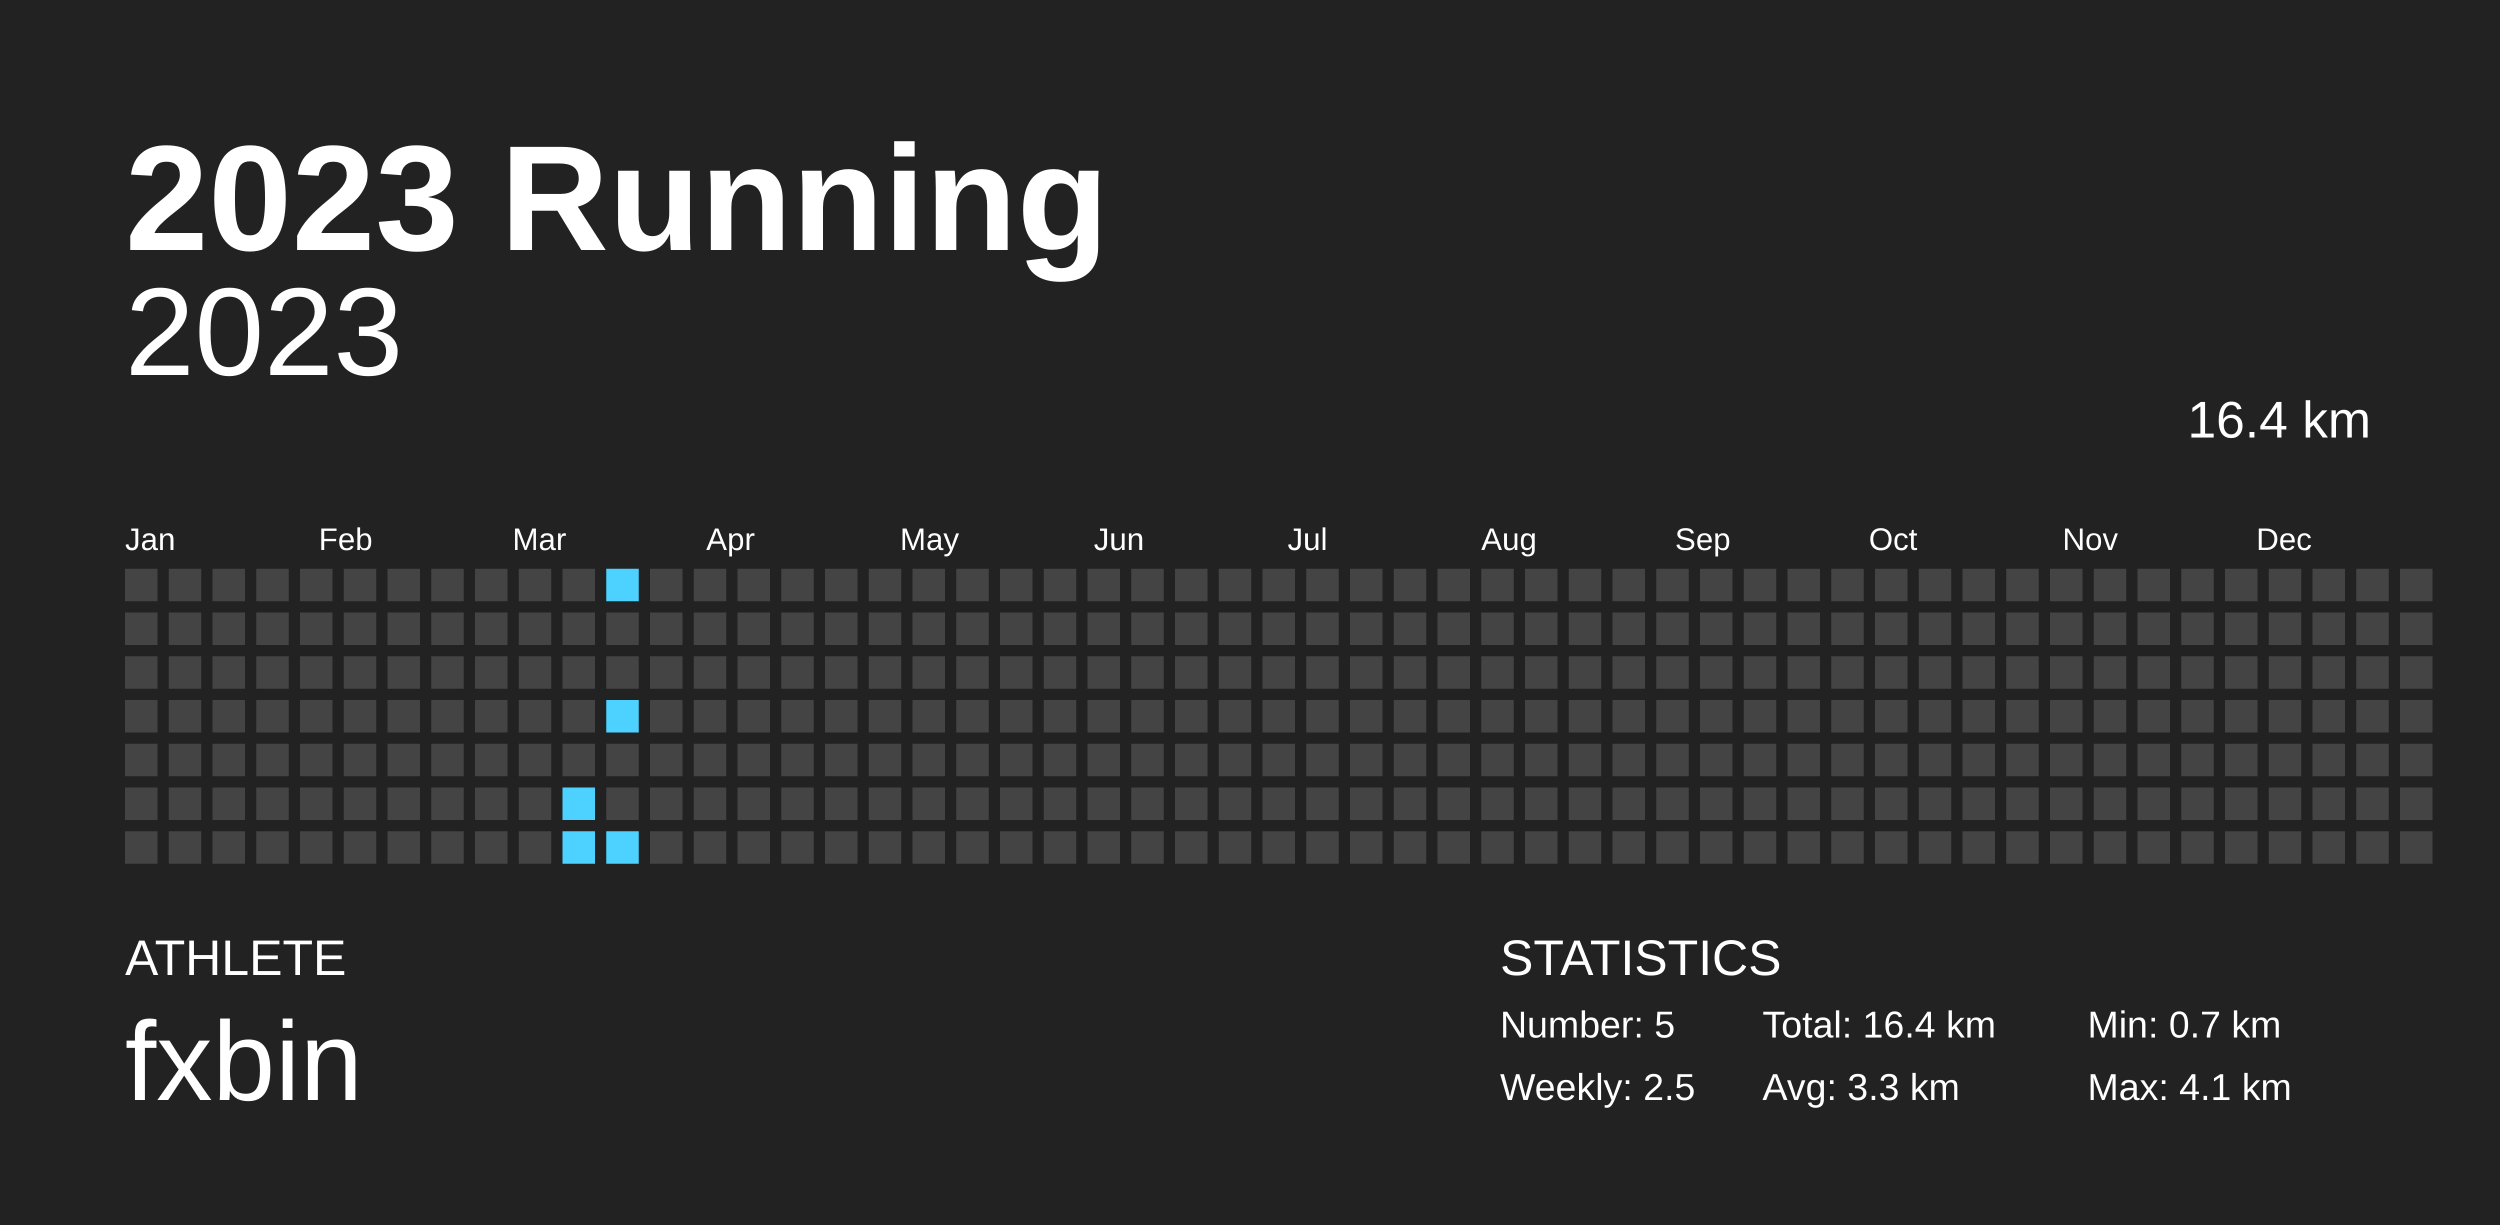
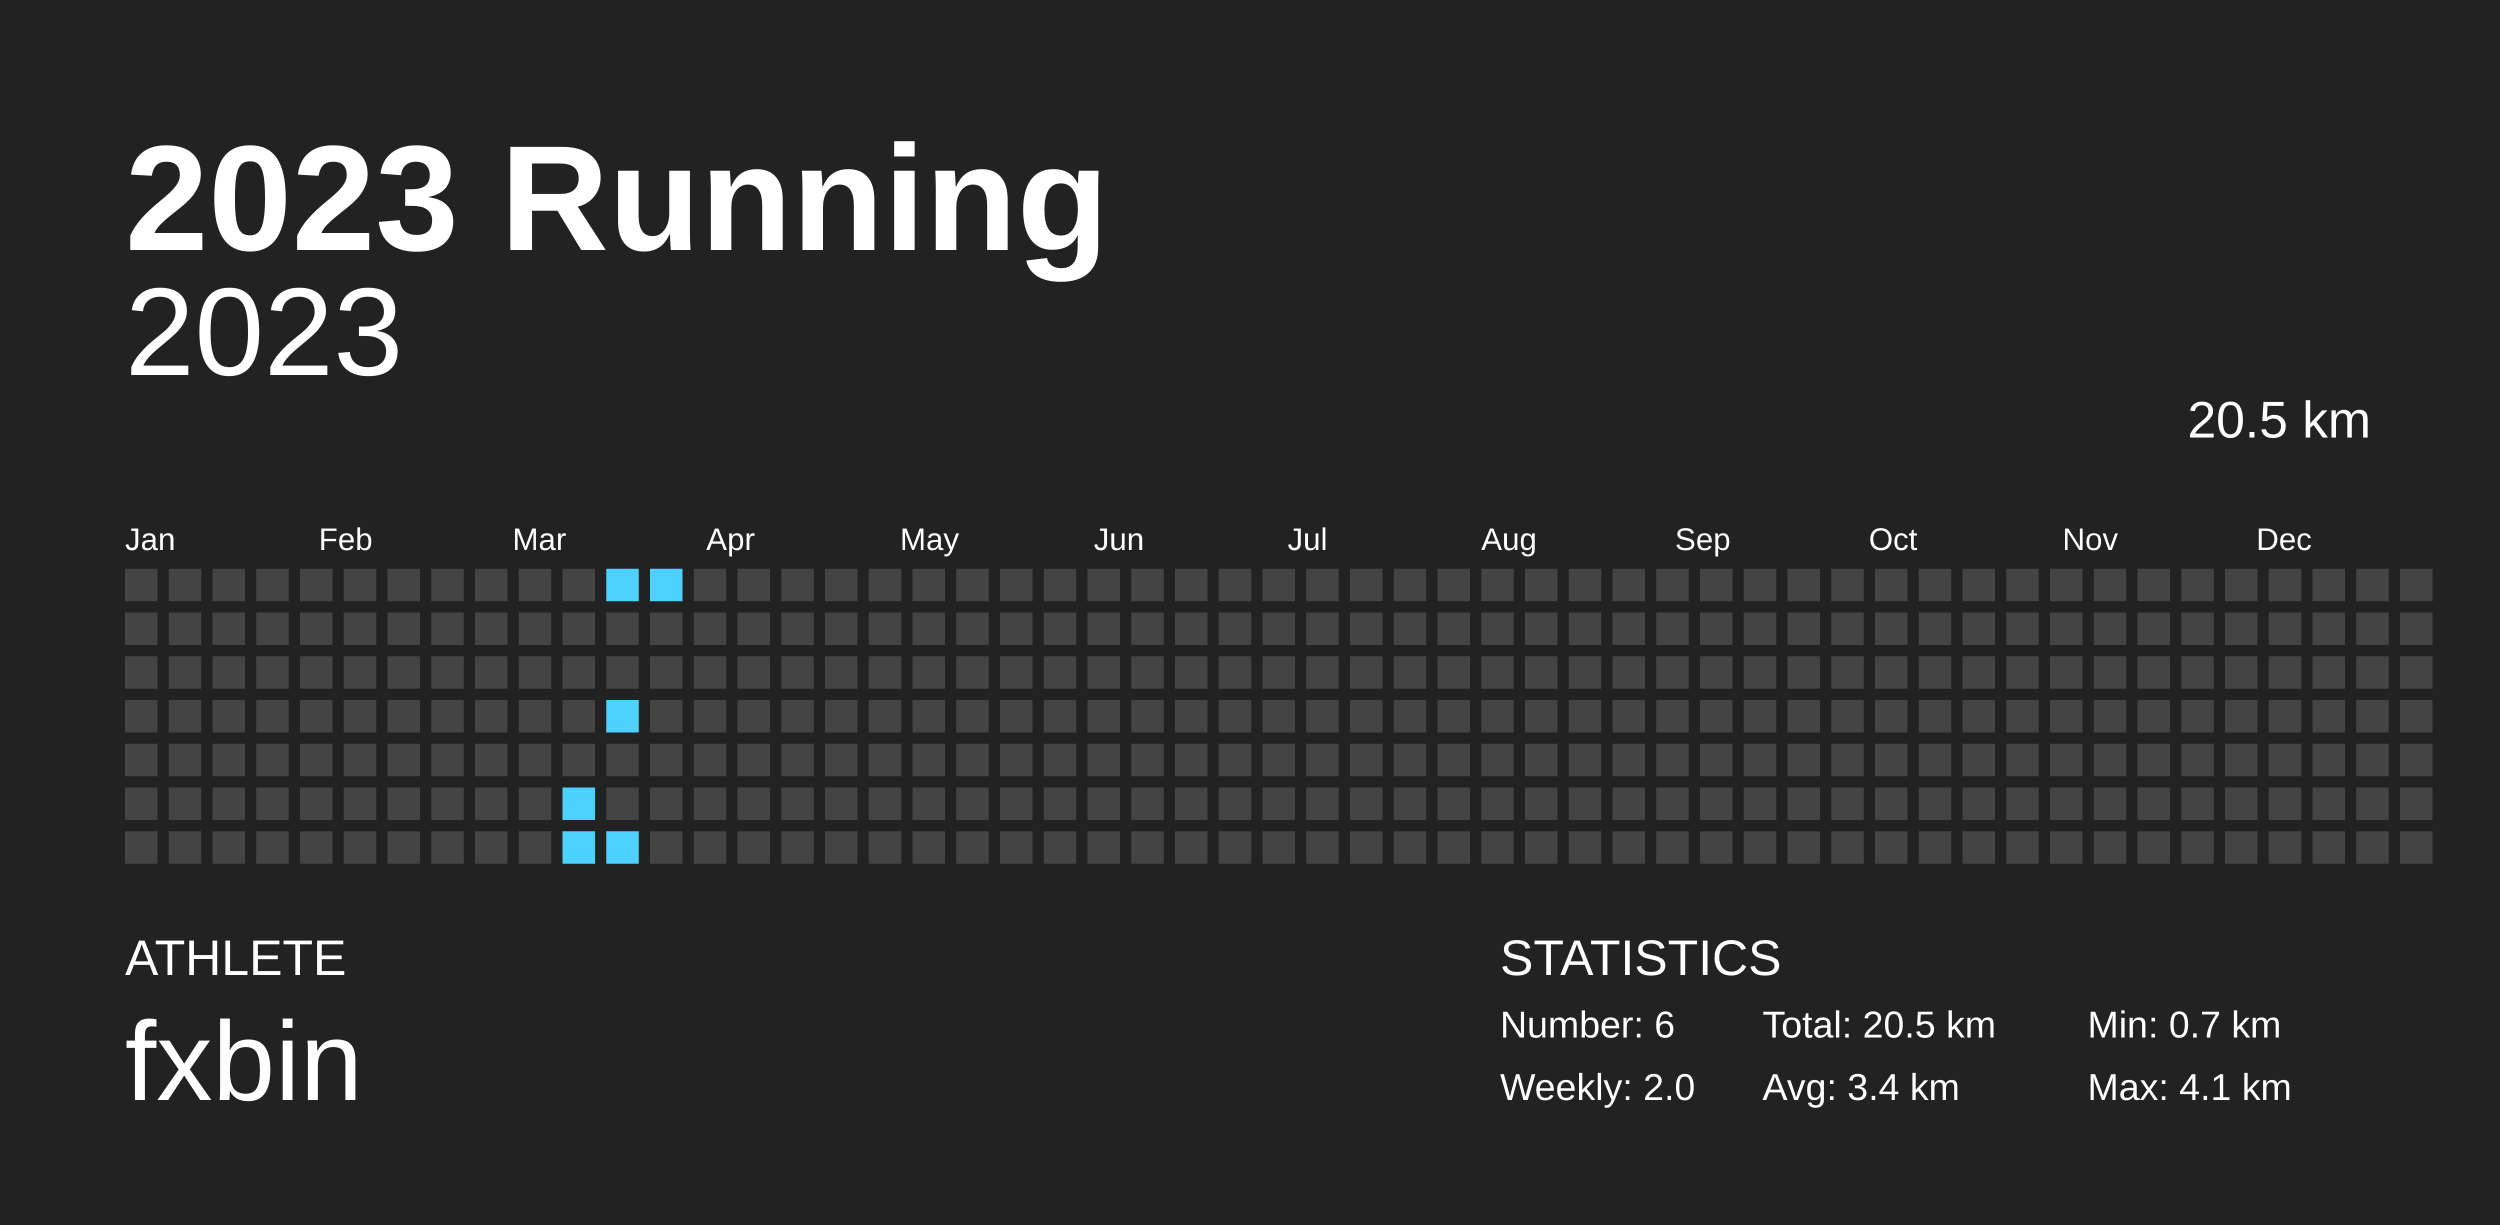
<svg xmlns="http://www.w3.org/2000/svg" baseProfile="full" height="98mm" version="1.1" viewBox="0,0,200,98" width="200mm">
  <defs />
  <rect fill="#222222" height="98" width="200" x="0" y="0" />
  <text fill="#FFFFFF" style="font-size:12px; font-family:Arial; font-weight:bold;" x="10" y="20">2023 Running</text>
  <text fill="#FFFFFF" style="font-size:4px; font-family:Arial" x="10" y="78">ATHLETE</text>
  <text fill="#FFFFFF" style="font-size:9px; font-family:Arial" x="10" y="88">fxbin</text>
  <text fill="#FFFFFF" style="font-size:4px; font-family:Arial" x="120" y="78">STATISTICS</text>
-   <text fill="#FFFFFF" style="font-size:3px; font-family:Arial" x="120" y="83">Number: 5</text>
-   <text fill="#FFFFFF" style="font-size:3px; font-family:Arial" x="120" y="88">Weekly: 2.5</text>
-   <text fill="#FFFFFF" style="font-size:3px; font-family:Arial" x="141" y="83">Total: 16.4 km</text>
-   <text fill="#FFFFFF" style="font-size:3px; font-family:Arial" x="141" y="88">Avg: 3.3 km</text>
+   <text fill="#FFFFFF" style="font-size:3px; font-family:Arial" x="120" y="83">Number: 6</text>
+   <text fill="#FFFFFF" style="font-size:3px; font-family:Arial" x="120" y="88">Weekly: 2.0</text>
+   <text fill="#FFFFFF" style="font-size:3px; font-family:Arial" x="141" y="83">Total: 20.5 km</text>
+   <text fill="#FFFFFF" style="font-size:3px; font-family:Arial" x="141" y="88">Avg: 3.4 km</text>
  <text fill="#FFFFFF" style="font-size:3px; font-family:Arial" x="167" y="83">Min: 0.7 km</text>
  <text fill="#FFFFFF" style="font-size:3px; font-family:Arial" x="167" y="88">Max: 4.1 km</text>
  <text alignment-baseline="hanging" fill="#FFFFFF" style="font-size:10.0px; font-family:Arial;" x="10" y="30">2023</text>
-   <text alignment-baseline="hanging" fill="#FFFFFF" style="font-size:4.125px; font-family:Arial;" x="175" y="35">16.4 km</text>
+   <text alignment-baseline="hanging" fill="#FFFFFF" style="font-size:4.125px; font-family:Arial;" x="175" y="35">20.5 km</text>
  <text fill="#FFFFFF" style="font-size:2.5px; font-family:Arial" x="10.0" y="44">Jan</text>
  <text fill="#FFFFFF" style="font-size:2.5px; font-family:Arial" x="25.5" y="44">Feb</text>
  <text fill="#FFFFFF" style="font-size:2.5px; font-family:Arial" x="41.0" y="44">Mar</text>
  <text fill="#FFFFFF" style="font-size:2.5px; font-family:Arial" x="56.5" y="44">Apr</text>
  <text fill="#FFFFFF" style="font-size:2.5px; font-family:Arial" x="72.0" y="44">May</text>
  <text fill="#FFFFFF" style="font-size:2.5px; font-family:Arial" x="87.5" y="44">Jun</text>
  <text fill="#FFFFFF" style="font-size:2.5px; font-family:Arial" x="103.0" y="44">Jul</text>
  <text fill="#FFFFFF" style="font-size:2.5px; font-family:Arial" x="118.5" y="44">Aug</text>
  <text fill="#FFFFFF" style="font-size:2.5px; font-family:Arial" x="134.0" y="44">Sep</text>
  <text fill="#FFFFFF" style="font-size:2.5px; font-family:Arial" x="149.5" y="44">Oct</text>
  <text fill="#FFFFFF" style="font-size:2.5px; font-family:Arial" x="165.0" y="44">Nov</text>
  <text fill="#FFFFFF" style="font-size:2.5px; font-family:Arial" x="180.5" y="44">Dec</text>
  <rect fill="#444444" height="2.6" width="2.6" x="10.0" y="45.5" />
  <rect fill="#444444" height="2.6" width="2.6" x="10.0" y="49.0" />
  <rect fill="#444444" height="2.6" width="2.6" x="10.0" y="52.5" />
  <rect fill="#444444" height="2.6" width="2.6" x="10.0" y="56.0" />
  <rect fill="#444444" height="2.6" width="2.6" x="10.0" y="59.5" />
  <rect fill="#444444" height="2.6" width="2.6" x="10.0" y="63.0" />
  <rect fill="#444444" height="2.6" width="2.6" x="10.0" y="66.5" />
  <rect fill="#444444" height="2.6" width="2.6" x="13.5" y="45.5" />
  <rect fill="#444444" height="2.6" width="2.6" x="13.5" y="49.0" />
  <rect fill="#444444" height="2.6" width="2.6" x="13.5" y="52.5" />
  <rect fill="#444444" height="2.6" width="2.6" x="13.5" y="56.0" />
  <rect fill="#444444" height="2.6" width="2.6" x="13.5" y="59.5" />
  <rect fill="#444444" height="2.6" width="2.6" x="13.5" y="63.0" />
  <rect fill="#444444" height="2.6" width="2.6" x="13.5" y="66.5" />
  <rect fill="#444444" height="2.6" width="2.6" x="17.0" y="45.5" />
  <rect fill="#444444" height="2.6" width="2.6" x="17.0" y="49.0" />
  <rect fill="#444444" height="2.6" width="2.6" x="17.0" y="52.5" />
  <rect fill="#444444" height="2.6" width="2.6" x="17.0" y="56.0" />
  <rect fill="#444444" height="2.6" width="2.6" x="17.0" y="59.5" />
  <rect fill="#444444" height="2.6" width="2.6" x="17.0" y="63.0" />
  <rect fill="#444444" height="2.6" width="2.6" x="17.0" y="66.5" />
  <rect fill="#444444" height="2.6" width="2.6" x="20.5" y="45.5" />
  <rect fill="#444444" height="2.6" width="2.6" x="20.5" y="49.0" />
  <rect fill="#444444" height="2.6" width="2.6" x="20.5" y="52.5" />
  <rect fill="#444444" height="2.6" width="2.6" x="20.5" y="56.0" />
  <rect fill="#444444" height="2.6" width="2.6" x="20.5" y="59.5" />
  <rect fill="#444444" height="2.6" width="2.6" x="20.5" y="63.0" />
  <rect fill="#444444" height="2.6" width="2.6" x="20.5" y="66.5" />
  <rect fill="#444444" height="2.6" width="2.6" x="24.0" y="45.5" />
  <rect fill="#444444" height="2.6" width="2.6" x="24.0" y="49.0" />
  <rect fill="#444444" height="2.6" width="2.6" x="24.0" y="52.5" />
  <rect fill="#444444" height="2.6" width="2.6" x="24.0" y="56.0" />
  <rect fill="#444444" height="2.6" width="2.6" x="24.0" y="59.5" />
  <rect fill="#444444" height="2.6" width="2.6" x="24.0" y="63.0" />
  <rect fill="#444444" height="2.6" width="2.6" x="24.0" y="66.5" />
  <rect fill="#444444" height="2.6" width="2.6" x="27.5" y="45.5" />
  <rect fill="#444444" height="2.6" width="2.6" x="27.5" y="49.0" />
  <rect fill="#444444" height="2.6" width="2.6" x="27.5" y="52.5" />
  <rect fill="#444444" height="2.6" width="2.6" x="27.5" y="56.0" />
  <rect fill="#444444" height="2.6" width="2.6" x="27.5" y="59.5" />
  <rect fill="#444444" height="2.6" width="2.6" x="27.5" y="63.0" />
  <rect fill="#444444" height="2.6" width="2.6" x="27.5" y="66.5" />
  <rect fill="#444444" height="2.6" width="2.6" x="31.0" y="45.5" />
  <rect fill="#444444" height="2.6" width="2.6" x="31.0" y="49.0" />
  <rect fill="#444444" height="2.6" width="2.6" x="31.0" y="52.5" />
  <rect fill="#444444" height="2.6" width="2.6" x="31.0" y="56.0" />
  <rect fill="#444444" height="2.6" width="2.6" x="31.0" y="59.5" />
  <rect fill="#444444" height="2.6" width="2.6" x="31.0" y="63.0" />
  <rect fill="#444444" height="2.6" width="2.6" x="31.0" y="66.5" />
  <rect fill="#444444" height="2.6" width="2.6" x="34.5" y="45.5" />
  <rect fill="#444444" height="2.6" width="2.6" x="34.5" y="49.0" />
  <rect fill="#444444" height="2.6" width="2.6" x="34.5" y="52.5" />
  <rect fill="#444444" height="2.6" width="2.6" x="34.5" y="56.0" />
  <rect fill="#444444" height="2.6" width="2.6" x="34.5" y="59.5" />
  <rect fill="#444444" height="2.6" width="2.6" x="34.5" y="63.0" />
  <rect fill="#444444" height="2.6" width="2.6" x="34.5" y="66.5" />
  <rect fill="#444444" height="2.6" width="2.6" x="38.0" y="45.5" />
  <rect fill="#444444" height="2.6" width="2.6" x="38.0" y="49.0" />
  <rect fill="#444444" height="2.6" width="2.6" x="38.0" y="52.5" />
  <rect fill="#444444" height="2.6" width="2.6" x="38.0" y="56.0" />
  <rect fill="#444444" height="2.6" width="2.6" x="38.0" y="59.5" />
  <rect fill="#444444" height="2.6" width="2.6" x="38.0" y="63.0" />
  <rect fill="#444444" height="2.6" width="2.6" x="38.0" y="66.5" />
  <rect fill="#444444" height="2.6" width="2.6" x="41.5" y="45.5" />
  <rect fill="#444444" height="2.6" width="2.6" x="41.5" y="49.0" />
  <rect fill="#444444" height="2.6" width="2.6" x="41.5" y="52.5" />
  <rect fill="#444444" height="2.6" width="2.6" x="41.5" y="56.0" />
  <rect fill="#444444" height="2.6" width="2.6" x="41.5" y="59.5" />
  <rect fill="#444444" height="2.6" width="2.6" x="41.5" y="63.0" />
  <rect fill="#444444" height="2.6" width="2.6" x="41.5" y="66.5" />
  <rect fill="#444444" height="2.6" width="2.6" x="45.0" y="45.5" />
  <rect fill="#444444" height="2.6" width="2.6" x="45.0" y="49.0" />
  <rect fill="#444444" height="2.6" width="2.6" x="45.0" y="52.5" />
  <rect fill="#444444" height="2.6" width="2.6" x="45.0" y="56.0" />
  <rect fill="#444444" height="2.6" width="2.6" x="45.0" y="59.5" />
  <rect fill="#4dd2ff" height="2.6" width="2.6" x="45.0" y="63.0" />
  <rect fill="#4dd2ff" height="2.6" width="2.6" x="45.0" y="66.5" />
  <rect fill="#4dd2ff" height="2.6" width="2.6" x="48.5" y="45.5" />
  <rect fill="#444444" height="2.6" width="2.6" x="48.5" y="49.0" />
  <rect fill="#444444" height="2.6" width="2.6" x="48.5" y="52.5" />
  <rect fill="#4dd2ff" height="2.6" width="2.6" x="48.5" y="56.0" />
  <rect fill="#444444" height="2.6" width="2.6" x="48.5" y="59.5" />
  <rect fill="#444444" height="2.6" width="2.6" x="48.5" y="63.0" />
  <rect fill="#4dd2ff" height="2.6" width="2.6" x="48.5" y="66.5" />
-   <rect fill="#444444" height="2.6" width="2.6" x="52.0" y="45.5" />
+   <rect fill="#4dd2ff" height="2.6" width="2.6" x="52.0" y="45.5" />
  <rect fill="#444444" height="2.6" width="2.6" x="52.0" y="49.0" />
  <rect fill="#444444" height="2.6" width="2.6" x="52.0" y="52.5" />
  <rect fill="#444444" height="2.6" width="2.6" x="52.0" y="56.0" />
  <rect fill="#444444" height="2.6" width="2.6" x="52.0" y="59.5" />
  <rect fill="#444444" height="2.6" width="2.6" x="52.0" y="63.0" />
  <rect fill="#444444" height="2.6" width="2.6" x="52.0" y="66.5" />
  <rect fill="#444444" height="2.6" width="2.6" x="55.5" y="45.5" />
  <rect fill="#444444" height="2.6" width="2.6" x="55.5" y="49.0" />
  <rect fill="#444444" height="2.6" width="2.6" x="55.5" y="52.5" />
  <rect fill="#444444" height="2.6" width="2.6" x="55.5" y="56.0" />
  <rect fill="#444444" height="2.6" width="2.6" x="55.5" y="59.5" />
  <rect fill="#444444" height="2.6" width="2.6" x="55.5" y="63.0" />
  <rect fill="#444444" height="2.6" width="2.6" x="55.5" y="66.5" />
  <rect fill="#444444" height="2.6" width="2.6" x="59.0" y="45.5" />
  <rect fill="#444444" height="2.6" width="2.6" x="59.0" y="49.0" />
  <rect fill="#444444" height="2.6" width="2.6" x="59.0" y="52.5" />
  <rect fill="#444444" height="2.6" width="2.6" x="59.0" y="56.0" />
  <rect fill="#444444" height="2.6" width="2.6" x="59.0" y="59.5" />
  <rect fill="#444444" height="2.6" width="2.6" x="59.0" y="63.0" />
  <rect fill="#444444" height="2.6" width="2.6" x="59.0" y="66.5" />
  <rect fill="#444444" height="2.6" width="2.6" x="62.5" y="45.5" />
  <rect fill="#444444" height="2.6" width="2.6" x="62.5" y="49.0" />
  <rect fill="#444444" height="2.6" width="2.6" x="62.5" y="52.5" />
  <rect fill="#444444" height="2.6" width="2.6" x="62.5" y="56.0" />
  <rect fill="#444444" height="2.6" width="2.6" x="62.5" y="59.5" />
  <rect fill="#444444" height="2.6" width="2.6" x="62.5" y="63.0" />
  <rect fill="#444444" height="2.6" width="2.6" x="62.5" y="66.5" />
  <rect fill="#444444" height="2.6" width="2.6" x="66.0" y="45.5" />
  <rect fill="#444444" height="2.6" width="2.6" x="66.0" y="49.0" />
  <rect fill="#444444" height="2.6" width="2.6" x="66.0" y="52.5" />
  <rect fill="#444444" height="2.6" width="2.6" x="66.0" y="56.0" />
  <rect fill="#444444" height="2.6" width="2.6" x="66.0" y="59.5" />
  <rect fill="#444444" height="2.6" width="2.6" x="66.0" y="63.0" />
  <rect fill="#444444" height="2.6" width="2.6" x="66.0" y="66.5" />
  <rect fill="#444444" height="2.6" width="2.6" x="69.5" y="45.5" />
  <rect fill="#444444" height="2.6" width="2.6" x="69.5" y="49.0" />
  <rect fill="#444444" height="2.6" width="2.6" x="69.5" y="52.5" />
  <rect fill="#444444" height="2.6" width="2.6" x="69.5" y="56.0" />
  <rect fill="#444444" height="2.6" width="2.6" x="69.5" y="59.5" />
  <rect fill="#444444" height="2.6" width="2.6" x="69.5" y="63.0" />
  <rect fill="#444444" height="2.6" width="2.6" x="69.5" y="66.5" />
  <rect fill="#444444" height="2.6" width="2.6" x="73.0" y="45.5" />
  <rect fill="#444444" height="2.6" width="2.6" x="73.0" y="49.0" />
  <rect fill="#444444" height="2.6" width="2.6" x="73.0" y="52.5" />
  <rect fill="#444444" height="2.6" width="2.6" x="73.0" y="56.0" />
  <rect fill="#444444" height="2.6" width="2.6" x="73.0" y="59.5" />
  <rect fill="#444444" height="2.6" width="2.6" x="73.0" y="63.0" />
  <rect fill="#444444" height="2.6" width="2.6" x="73.0" y="66.5" />
  <rect fill="#444444" height="2.6" width="2.6" x="76.5" y="45.5" />
  <rect fill="#444444" height="2.6" width="2.6" x="76.5" y="49.0" />
  <rect fill="#444444" height="2.6" width="2.6" x="76.5" y="52.5" />
  <rect fill="#444444" height="2.6" width="2.6" x="76.5" y="56.0" />
  <rect fill="#444444" height="2.6" width="2.6" x="76.5" y="59.5" />
  <rect fill="#444444" height="2.6" width="2.6" x="76.5" y="63.0" />
  <rect fill="#444444" height="2.6" width="2.6" x="76.5" y="66.5" />
  <rect fill="#444444" height="2.6" width="2.6" x="80.0" y="45.5" />
  <rect fill="#444444" height="2.6" width="2.6" x="80.0" y="49.0" />
  <rect fill="#444444" height="2.6" width="2.6" x="80.0" y="52.5" />
  <rect fill="#444444" height="2.6" width="2.6" x="80.0" y="56.0" />
  <rect fill="#444444" height="2.6" width="2.6" x="80.0" y="59.5" />
  <rect fill="#444444" height="2.6" width="2.6" x="80.0" y="63.0" />
  <rect fill="#444444" height="2.6" width="2.6" x="80.0" y="66.5" />
  <rect fill="#444444" height="2.6" width="2.6" x="83.5" y="45.5" />
  <rect fill="#444444" height="2.6" width="2.6" x="83.5" y="49.0" />
  <rect fill="#444444" height="2.6" width="2.6" x="83.5" y="52.5" />
  <rect fill="#444444" height="2.6" width="2.6" x="83.5" y="56.0" />
  <rect fill="#444444" height="2.6" width="2.6" x="83.5" y="59.5" />
  <rect fill="#444444" height="2.6" width="2.6" x="83.5" y="63.0" />
  <rect fill="#444444" height="2.6" width="2.6" x="83.5" y="66.5" />
  <rect fill="#444444" height="2.6" width="2.6" x="87.0" y="45.5" />
  <rect fill="#444444" height="2.6" width="2.6" x="87.0" y="49.0" />
  <rect fill="#444444" height="2.6" width="2.6" x="87.0" y="52.5" />
  <rect fill="#444444" height="2.6" width="2.6" x="87.0" y="56.0" />
  <rect fill="#444444" height="2.6" width="2.6" x="87.0" y="59.5" />
  <rect fill="#444444" height="2.6" width="2.6" x="87.0" y="63.0" />
  <rect fill="#444444" height="2.6" width="2.6" x="87.0" y="66.5" />
  <rect fill="#444444" height="2.6" width="2.6" x="90.5" y="45.5" />
  <rect fill="#444444" height="2.6" width="2.6" x="90.5" y="49.0" />
  <rect fill="#444444" height="2.6" width="2.6" x="90.5" y="52.5" />
  <rect fill="#444444" height="2.6" width="2.6" x="90.5" y="56.0" />
  <rect fill="#444444" height="2.6" width="2.6" x="90.5" y="59.5" />
  <rect fill="#444444" height="2.6" width="2.6" x="90.5" y="63.0" />
  <rect fill="#444444" height="2.6" width="2.6" x="90.5" y="66.5" />
  <rect fill="#444444" height="2.6" width="2.6" x="94.0" y="45.5" />
  <rect fill="#444444" height="2.6" width="2.6" x="94.0" y="49.0" />
  <rect fill="#444444" height="2.6" width="2.6" x="94.0" y="52.5" />
  <rect fill="#444444" height="2.6" width="2.6" x="94.0" y="56.0" />
  <rect fill="#444444" height="2.6" width="2.6" x="94.0" y="59.5" />
  <rect fill="#444444" height="2.6" width="2.6" x="94.0" y="63.0" />
  <rect fill="#444444" height="2.6" width="2.6" x="94.0" y="66.5" />
  <rect fill="#444444" height="2.6" width="2.6" x="97.5" y="45.5" />
  <rect fill="#444444" height="2.6" width="2.6" x="97.5" y="49.0" />
  <rect fill="#444444" height="2.6" width="2.6" x="97.5" y="52.5" />
  <rect fill="#444444" height="2.6" width="2.6" x="97.5" y="56.0" />
  <rect fill="#444444" height="2.6" width="2.6" x="97.5" y="59.5" />
  <rect fill="#444444" height="2.6" width="2.6" x="97.5" y="63.0" />
  <rect fill="#444444" height="2.6" width="2.6" x="97.5" y="66.5" />
  <rect fill="#444444" height="2.6" width="2.6" x="101.0" y="45.5" />
  <rect fill="#444444" height="2.6" width="2.6" x="101.0" y="49.0" />
  <rect fill="#444444" height="2.6" width="2.6" x="101.0" y="52.5" />
  <rect fill="#444444" height="2.6" width="2.6" x="101.0" y="56.0" />
  <rect fill="#444444" height="2.6" width="2.6" x="101.0" y="59.5" />
  <rect fill="#444444" height="2.6" width="2.6" x="101.0" y="63.0" />
  <rect fill="#444444" height="2.6" width="2.6" x="101.0" y="66.5" />
  <rect fill="#444444" height="2.6" width="2.6" x="104.5" y="45.5" />
  <rect fill="#444444" height="2.6" width="2.6" x="104.5" y="49.0" />
  <rect fill="#444444" height="2.6" width="2.6" x="104.5" y="52.5" />
  <rect fill="#444444" height="2.6" width="2.6" x="104.5" y="56.0" />
  <rect fill="#444444" height="2.6" width="2.6" x="104.5" y="59.5" />
  <rect fill="#444444" height="2.6" width="2.6" x="104.5" y="63.0" />
  <rect fill="#444444" height="2.6" width="2.6" x="104.5" y="66.5" />
  <rect fill="#444444" height="2.6" width="2.6" x="108.0" y="45.5" />
  <rect fill="#444444" height="2.6" width="2.6" x="108.0" y="49.0" />
  <rect fill="#444444" height="2.6" width="2.6" x="108.0" y="52.5" />
  <rect fill="#444444" height="2.6" width="2.6" x="108.0" y="56.0" />
  <rect fill="#444444" height="2.6" width="2.6" x="108.0" y="59.5" />
  <rect fill="#444444" height="2.6" width="2.6" x="108.0" y="63.0" />
  <rect fill="#444444" height="2.6" width="2.6" x="108.0" y="66.5" />
  <rect fill="#444444" height="2.6" width="2.6" x="111.5" y="45.5" />
  <rect fill="#444444" height="2.6" width="2.6" x="111.5" y="49.0" />
  <rect fill="#444444" height="2.6" width="2.6" x="111.5" y="52.5" />
  <rect fill="#444444" height="2.6" width="2.6" x="111.5" y="56.0" />
  <rect fill="#444444" height="2.6" width="2.6" x="111.5" y="59.5" />
  <rect fill="#444444" height="2.6" width="2.6" x="111.5" y="63.0" />
  <rect fill="#444444" height="2.6" width="2.6" x="111.5" y="66.5" />
  <rect fill="#444444" height="2.6" width="2.6" x="115.0" y="45.5" />
  <rect fill="#444444" height="2.6" width="2.6" x="115.0" y="49.0" />
  <rect fill="#444444" height="2.6" width="2.6" x="115.0" y="52.5" />
  <rect fill="#444444" height="2.6" width="2.6" x="115.0" y="56.0" />
  <rect fill="#444444" height="2.6" width="2.6" x="115.0" y="59.5" />
  <rect fill="#444444" height="2.6" width="2.6" x="115.0" y="63.0" />
  <rect fill="#444444" height="2.6" width="2.6" x="115.0" y="66.5" />
  <rect fill="#444444" height="2.6" width="2.6" x="118.5" y="45.5" />
  <rect fill="#444444" height="2.6" width="2.6" x="118.5" y="49.0" />
  <rect fill="#444444" height="2.6" width="2.6" x="118.5" y="52.5" />
  <rect fill="#444444" height="2.6" width="2.6" x="118.5" y="56.0" />
  <rect fill="#444444" height="2.6" width="2.6" x="118.5" y="59.5" />
  <rect fill="#444444" height="2.6" width="2.6" x="118.5" y="63.0" />
  <rect fill="#444444" height="2.6" width="2.6" x="118.5" y="66.5" />
  <rect fill="#444444" height="2.6" width="2.6" x="122.0" y="45.5" />
  <rect fill="#444444" height="2.6" width="2.6" x="122.0" y="49.0" />
  <rect fill="#444444" height="2.6" width="2.6" x="122.0" y="52.5" />
  <rect fill="#444444" height="2.6" width="2.6" x="122.0" y="56.0" />
  <rect fill="#444444" height="2.6" width="2.6" x="122.0" y="59.5" />
  <rect fill="#444444" height="2.6" width="2.6" x="122.0" y="63.0" />
  <rect fill="#444444" height="2.6" width="2.6" x="122.0" y="66.5" />
  <rect fill="#444444" height="2.6" width="2.6" x="125.5" y="45.5" />
  <rect fill="#444444" height="2.6" width="2.6" x="125.5" y="49.0" />
  <rect fill="#444444" height="2.6" width="2.6" x="125.5" y="52.5" />
  <rect fill="#444444" height="2.6" width="2.6" x="125.5" y="56.0" />
  <rect fill="#444444" height="2.6" width="2.6" x="125.5" y="59.5" />
  <rect fill="#444444" height="2.6" width="2.6" x="125.5" y="63.0" />
  <rect fill="#444444" height="2.6" width="2.6" x="125.5" y="66.5" />
  <rect fill="#444444" height="2.6" width="2.6" x="129.0" y="45.5" />
  <rect fill="#444444" height="2.6" width="2.6" x="129.0" y="49.0" />
  <rect fill="#444444" height="2.6" width="2.6" x="129.0" y="52.5" />
  <rect fill="#444444" height="2.6" width="2.6" x="129.0" y="56.0" />
  <rect fill="#444444" height="2.6" width="2.6" x="129.0" y="59.5" />
  <rect fill="#444444" height="2.6" width="2.6" x="129.0" y="63.0" />
  <rect fill="#444444" height="2.6" width="2.6" x="129.0" y="66.5" />
  <rect fill="#444444" height="2.6" width="2.6" x="132.5" y="45.5" />
  <rect fill="#444444" height="2.6" width="2.6" x="132.5" y="49.0" />
  <rect fill="#444444" height="2.6" width="2.6" x="132.5" y="52.5" />
  <rect fill="#444444" height="2.6" width="2.6" x="132.5" y="56.0" />
  <rect fill="#444444" height="2.6" width="2.6" x="132.5" y="59.5" />
  <rect fill="#444444" height="2.6" width="2.6" x="132.5" y="63.0" />
  <rect fill="#444444" height="2.6" width="2.6" x="132.5" y="66.5" />
  <rect fill="#444444" height="2.6" width="2.6" x="136.0" y="45.5" />
  <rect fill="#444444" height="2.6" width="2.6" x="136.0" y="49.0" />
  <rect fill="#444444" height="2.6" width="2.6" x="136.0" y="52.5" />
  <rect fill="#444444" height="2.6" width="2.6" x="136.0" y="56.0" />
  <rect fill="#444444" height="2.6" width="2.6" x="136.0" y="59.5" />
  <rect fill="#444444" height="2.6" width="2.6" x="136.0" y="63.0" />
  <rect fill="#444444" height="2.6" width="2.6" x="136.0" y="66.5" />
  <rect fill="#444444" height="2.6" width="2.6" x="139.5" y="45.5" />
  <rect fill="#444444" height="2.6" width="2.6" x="139.5" y="49.0" />
  <rect fill="#444444" height="2.6" width="2.6" x="139.5" y="52.5" />
  <rect fill="#444444" height="2.6" width="2.6" x="139.5" y="56.0" />
  <rect fill="#444444" height="2.6" width="2.6" x="139.5" y="59.5" />
  <rect fill="#444444" height="2.6" width="2.6" x="139.5" y="63.0" />
  <rect fill="#444444" height="2.6" width="2.6" x="139.5" y="66.5" />
  <rect fill="#444444" height="2.6" width="2.6" x="143.0" y="45.5" />
  <rect fill="#444444" height="2.6" width="2.6" x="143.0" y="49.0" />
  <rect fill="#444444" height="2.6" width="2.6" x="143.0" y="52.5" />
  <rect fill="#444444" height="2.6" width="2.6" x="143.0" y="56.0" />
  <rect fill="#444444" height="2.6" width="2.6" x="143.0" y="59.5" />
  <rect fill="#444444" height="2.6" width="2.6" x="143.0" y="63.0" />
  <rect fill="#444444" height="2.6" width="2.6" x="143.0" y="66.5" />
  <rect fill="#444444" height="2.6" width="2.6" x="146.5" y="45.5" />
  <rect fill="#444444" height="2.6" width="2.6" x="146.5" y="49.0" />
  <rect fill="#444444" height="2.6" width="2.6" x="146.5" y="52.5" />
  <rect fill="#444444" height="2.6" width="2.6" x="146.5" y="56.0" />
  <rect fill="#444444" height="2.6" width="2.6" x="146.5" y="59.5" />
  <rect fill="#444444" height="2.6" width="2.6" x="146.5" y="63.0" />
  <rect fill="#444444" height="2.6" width="2.6" x="146.5" y="66.5" />
  <rect fill="#444444" height="2.6" width="2.6" x="150.0" y="45.5" />
  <rect fill="#444444" height="2.6" width="2.6" x="150.0" y="49.0" />
  <rect fill="#444444" height="2.6" width="2.6" x="150.0" y="52.5" />
  <rect fill="#444444" height="2.6" width="2.6" x="150.0" y="56.0" />
  <rect fill="#444444" height="2.6" width="2.6" x="150.0" y="59.5" />
  <rect fill="#444444" height="2.6" width="2.6" x="150.0" y="63.0" />
  <rect fill="#444444" height="2.6" width="2.6" x="150.0" y="66.5" />
  <rect fill="#444444" height="2.6" width="2.6" x="153.5" y="45.5" />
  <rect fill="#444444" height="2.6" width="2.6" x="153.5" y="49.0" />
  <rect fill="#444444" height="2.6" width="2.6" x="153.5" y="52.5" />
  <rect fill="#444444" height="2.6" width="2.6" x="153.5" y="56.0" />
  <rect fill="#444444" height="2.6" width="2.6" x="153.5" y="59.5" />
  <rect fill="#444444" height="2.6" width="2.6" x="153.5" y="63.0" />
  <rect fill="#444444" height="2.6" width="2.6" x="153.5" y="66.5" />
  <rect fill="#444444" height="2.6" width="2.6" x="157.0" y="45.5" />
  <rect fill="#444444" height="2.6" width="2.6" x="157.0" y="49.0" />
  <rect fill="#444444" height="2.6" width="2.6" x="157.0" y="52.5" />
  <rect fill="#444444" height="2.6" width="2.6" x="157.0" y="56.0" />
  <rect fill="#444444" height="2.6" width="2.6" x="157.0" y="59.5" />
  <rect fill="#444444" height="2.6" width="2.6" x="157.0" y="63.0" />
  <rect fill="#444444" height="2.6" width="2.6" x="157.0" y="66.5" />
  <rect fill="#444444" height="2.6" width="2.6" x="160.5" y="45.5" />
  <rect fill="#444444" height="2.6" width="2.6" x="160.5" y="49.0" />
  <rect fill="#444444" height="2.6" width="2.6" x="160.5" y="52.5" />
  <rect fill="#444444" height="2.6" width="2.6" x="160.5" y="56.0" />
  <rect fill="#444444" height="2.6" width="2.6" x="160.5" y="59.5" />
  <rect fill="#444444" height="2.6" width="2.6" x="160.5" y="63.0" />
  <rect fill="#444444" height="2.6" width="2.6" x="160.5" y="66.5" />
  <rect fill="#444444" height="2.6" width="2.6" x="164.0" y="45.5" />
  <rect fill="#444444" height="2.6" width="2.6" x="164.0" y="49.0" />
  <rect fill="#444444" height="2.6" width="2.6" x="164.0" y="52.5" />
  <rect fill="#444444" height="2.6" width="2.6" x="164.0" y="56.0" />
  <rect fill="#444444" height="2.6" width="2.6" x="164.0" y="59.5" />
  <rect fill="#444444" height="2.6" width="2.6" x="164.0" y="63.0" />
  <rect fill="#444444" height="2.6" width="2.6" x="164.0" y="66.5" />
  <rect fill="#444444" height="2.6" width="2.6" x="167.5" y="45.5" />
  <rect fill="#444444" height="2.6" width="2.6" x="167.5" y="49.0" />
  <rect fill="#444444" height="2.6" width="2.6" x="167.5" y="52.5" />
  <rect fill="#444444" height="2.6" width="2.6" x="167.5" y="56.0" />
  <rect fill="#444444" height="2.6" width="2.6" x="167.5" y="59.5" />
  <rect fill="#444444" height="2.6" width="2.6" x="167.5" y="63.0" />
  <rect fill="#444444" height="2.6" width="2.6" x="167.5" y="66.5" />
  <rect fill="#444444" height="2.6" width="2.6" x="171.0" y="45.5" />
  <rect fill="#444444" height="2.6" width="2.6" x="171.0" y="49.0" />
  <rect fill="#444444" height="2.6" width="2.6" x="171.0" y="52.5" />
  <rect fill="#444444" height="2.6" width="2.6" x="171.0" y="56.0" />
  <rect fill="#444444" height="2.6" width="2.6" x="171.0" y="59.5" />
  <rect fill="#444444" height="2.6" width="2.6" x="171.0" y="63.0" />
  <rect fill="#444444" height="2.6" width="2.6" x="171.0" y="66.5" />
  <rect fill="#444444" height="2.6" width="2.6" x="174.5" y="45.5" />
  <rect fill="#444444" height="2.6" width="2.6" x="174.5" y="49.0" />
  <rect fill="#444444" height="2.6" width="2.6" x="174.5" y="52.5" />
  <rect fill="#444444" height="2.6" width="2.6" x="174.5" y="56.0" />
  <rect fill="#444444" height="2.6" width="2.6" x="174.5" y="59.5" />
  <rect fill="#444444" height="2.6" width="2.6" x="174.5" y="63.0" />
  <rect fill="#444444" height="2.6" width="2.6" x="174.5" y="66.5" />
  <rect fill="#444444" height="2.6" width="2.6" x="178.0" y="45.5" />
  <rect fill="#444444" height="2.6" width="2.6" x="178.0" y="49.0" />
  <rect fill="#444444" height="2.6" width="2.6" x="178.0" y="52.5" />
  <rect fill="#444444" height="2.6" width="2.6" x="178.0" y="56.0" />
  <rect fill="#444444" height="2.6" width="2.6" x="178.0" y="59.5" />
  <rect fill="#444444" height="2.6" width="2.6" x="178.0" y="63.0" />
  <rect fill="#444444" height="2.6" width="2.6" x="178.0" y="66.5" />
  <rect fill="#444444" height="2.6" width="2.6" x="181.5" y="45.5" />
  <rect fill="#444444" height="2.6" width="2.6" x="181.5" y="49.0" />
  <rect fill="#444444" height="2.6" width="2.6" x="181.5" y="52.5" />
  <rect fill="#444444" height="2.6" width="2.6" x="181.5" y="56.0" />
  <rect fill="#444444" height="2.6" width="2.6" x="181.5" y="59.5" />
  <rect fill="#444444" height="2.6" width="2.6" x="181.5" y="63.0" />
  <rect fill="#444444" height="2.6" width="2.6" x="181.5" y="66.5" />
  <rect fill="#444444" height="2.6" width="2.6" x="185.0" y="45.5" />
  <rect fill="#444444" height="2.6" width="2.6" x="185.0" y="49.0" />
  <rect fill="#444444" height="2.6" width="2.6" x="185.0" y="52.5" />
  <rect fill="#444444" height="2.6" width="2.6" x="185.0" y="56.0" />
  <rect fill="#444444" height="2.6" width="2.6" x="185.0" y="59.5" />
  <rect fill="#444444" height="2.6" width="2.6" x="185.0" y="63.0" />
  <rect fill="#444444" height="2.6" width="2.6" x="185.0" y="66.5" />
  <rect fill="#444444" height="2.6" width="2.6" x="188.5" y="45.5" />
  <rect fill="#444444" height="2.6" width="2.6" x="188.5" y="49.0" />
  <rect fill="#444444" height="2.6" width="2.6" x="188.5" y="52.5" />
  <rect fill="#444444" height="2.6" width="2.6" x="188.5" y="56.0" />
  <rect fill="#444444" height="2.6" width="2.6" x="188.5" y="59.5" />
  <rect fill="#444444" height="2.6" width="2.6" x="188.5" y="63.0" />
  <rect fill="#444444" height="2.6" width="2.6" x="188.5" y="66.5" />
  <rect fill="#444444" height="2.6" width="2.6" x="192.0" y="45.5" />
  <rect fill="#444444" height="2.6" width="2.6" x="192.0" y="49.0" />
  <rect fill="#444444" height="2.6" width="2.6" x="192.0" y="52.5" />
  <rect fill="#444444" height="2.6" width="2.6" x="192.0" y="56.0" />
  <rect fill="#444444" height="2.6" width="2.6" x="192.0" y="59.5" />
  <rect fill="#444444" height="2.6" width="2.6" x="192.0" y="63.0" />
  <rect fill="#444444" height="2.6" width="2.6" x="192.0" y="66.5" />
</svg>
